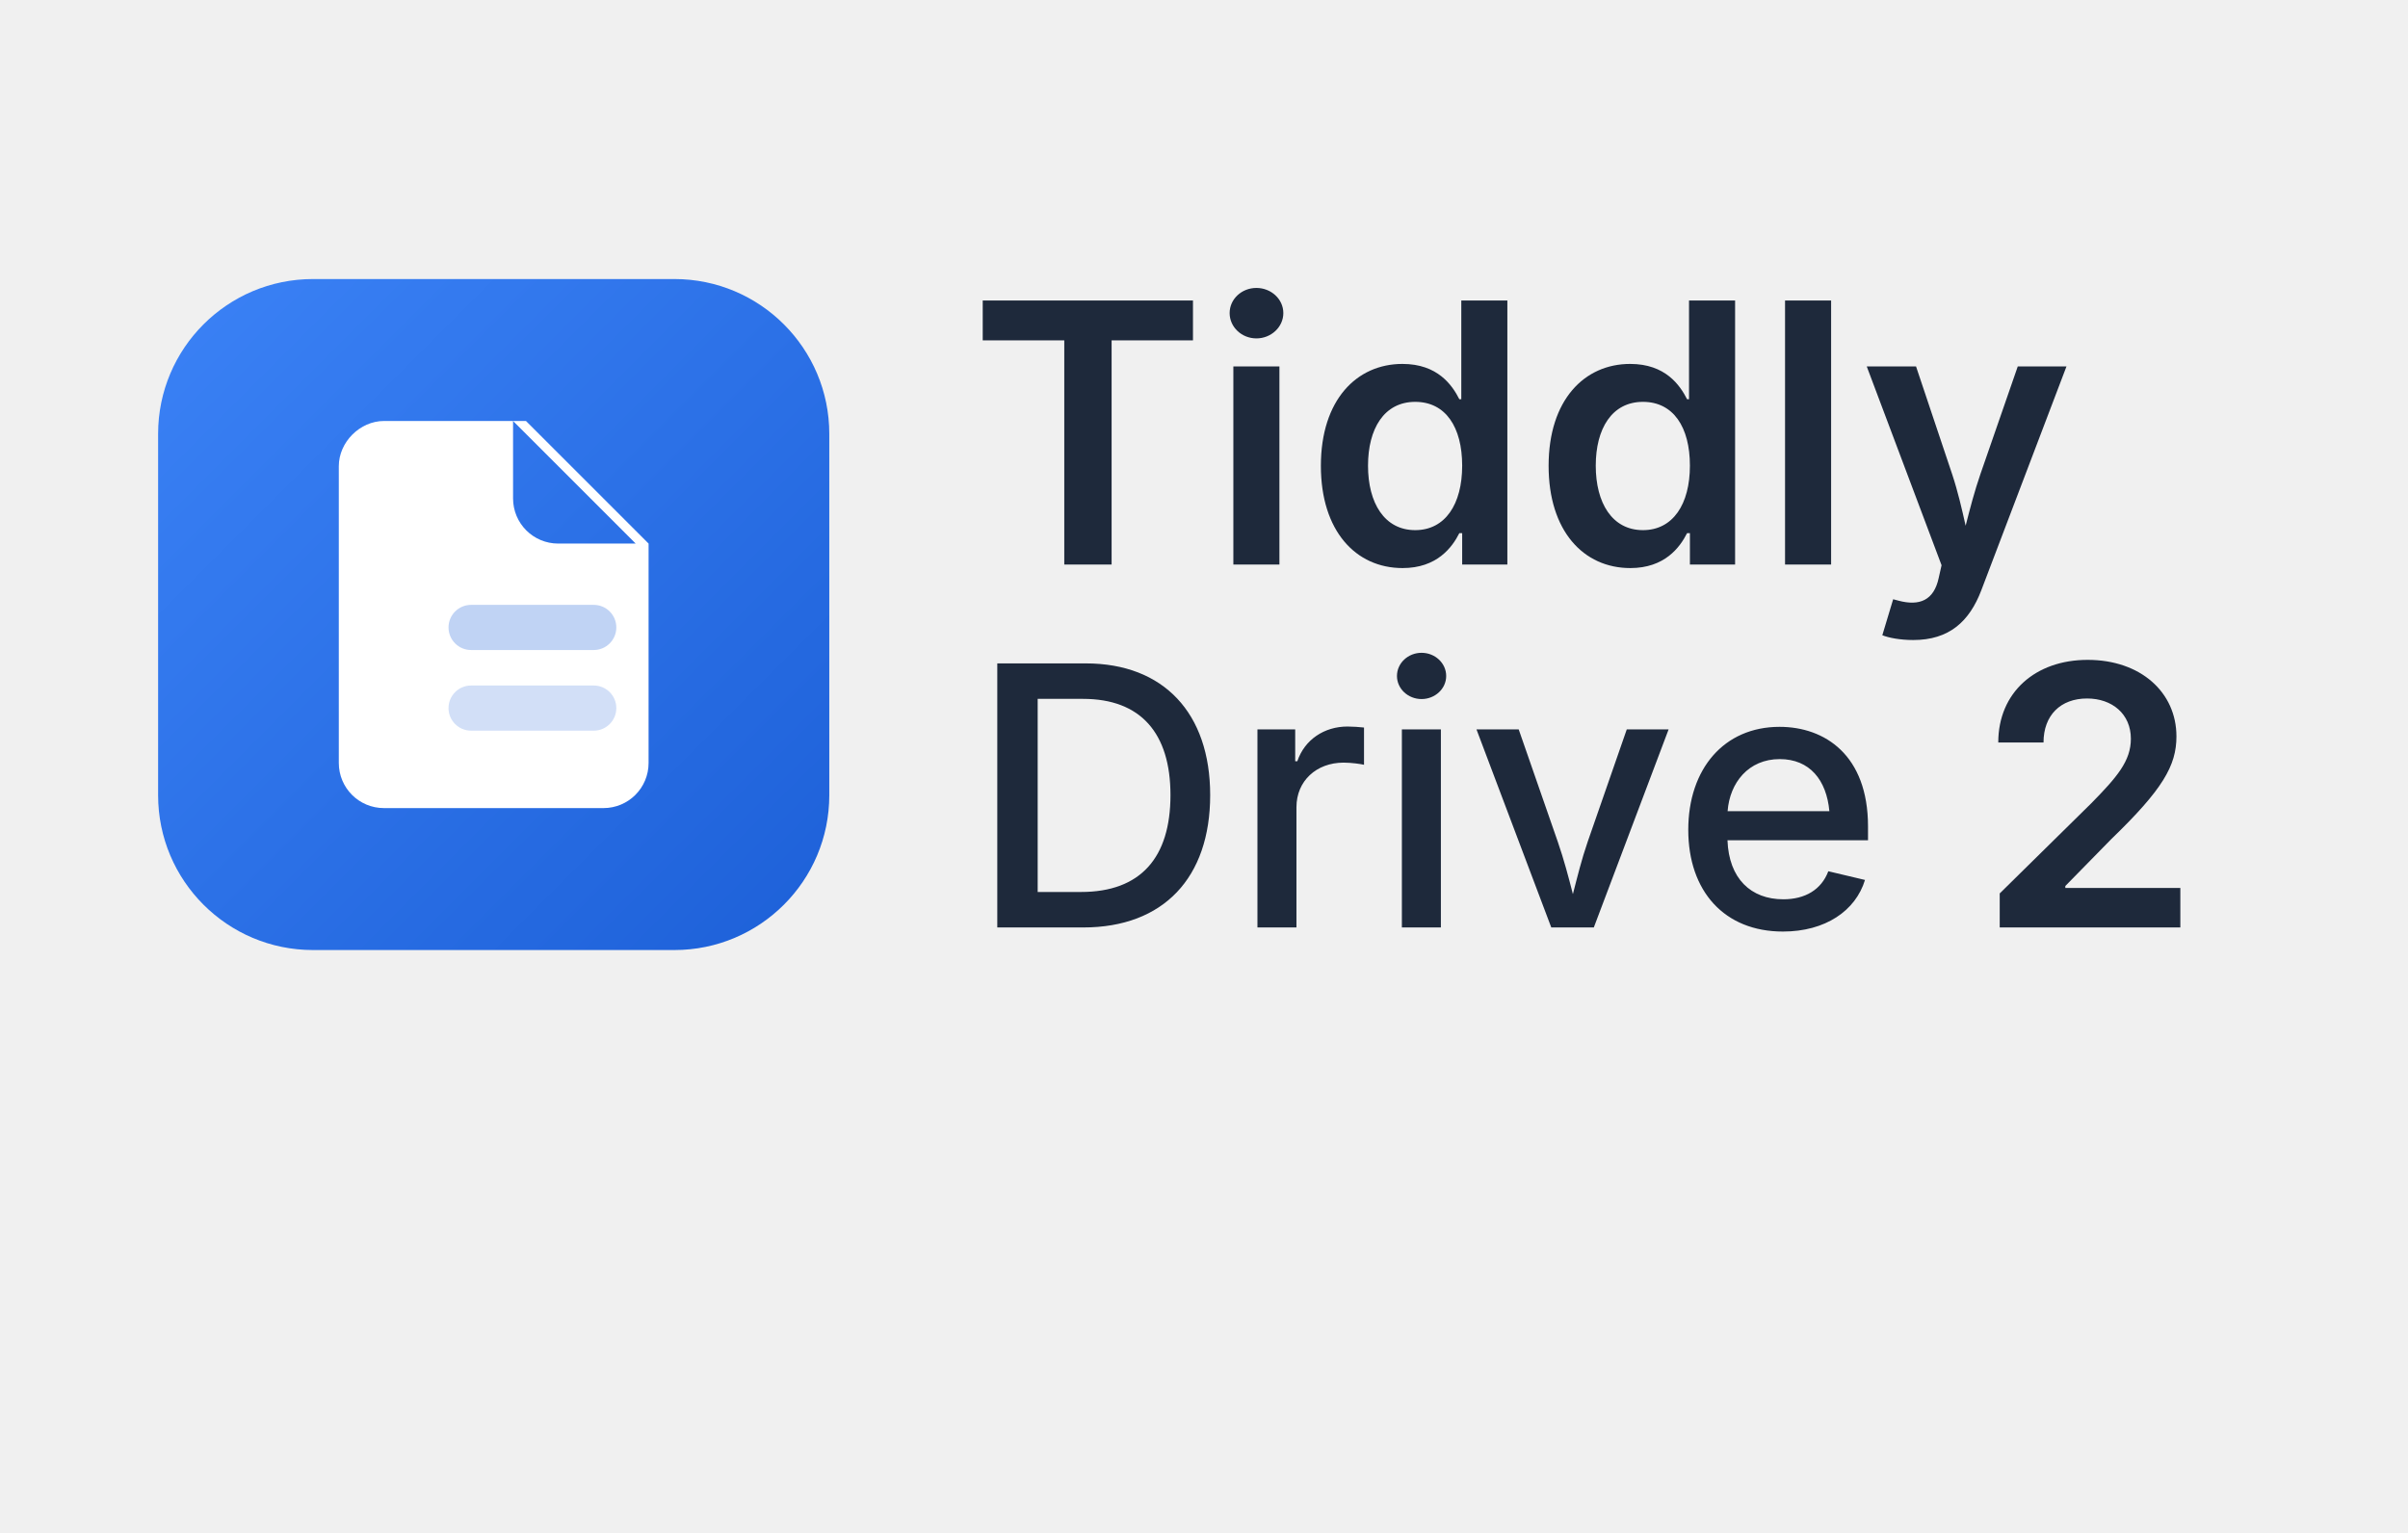
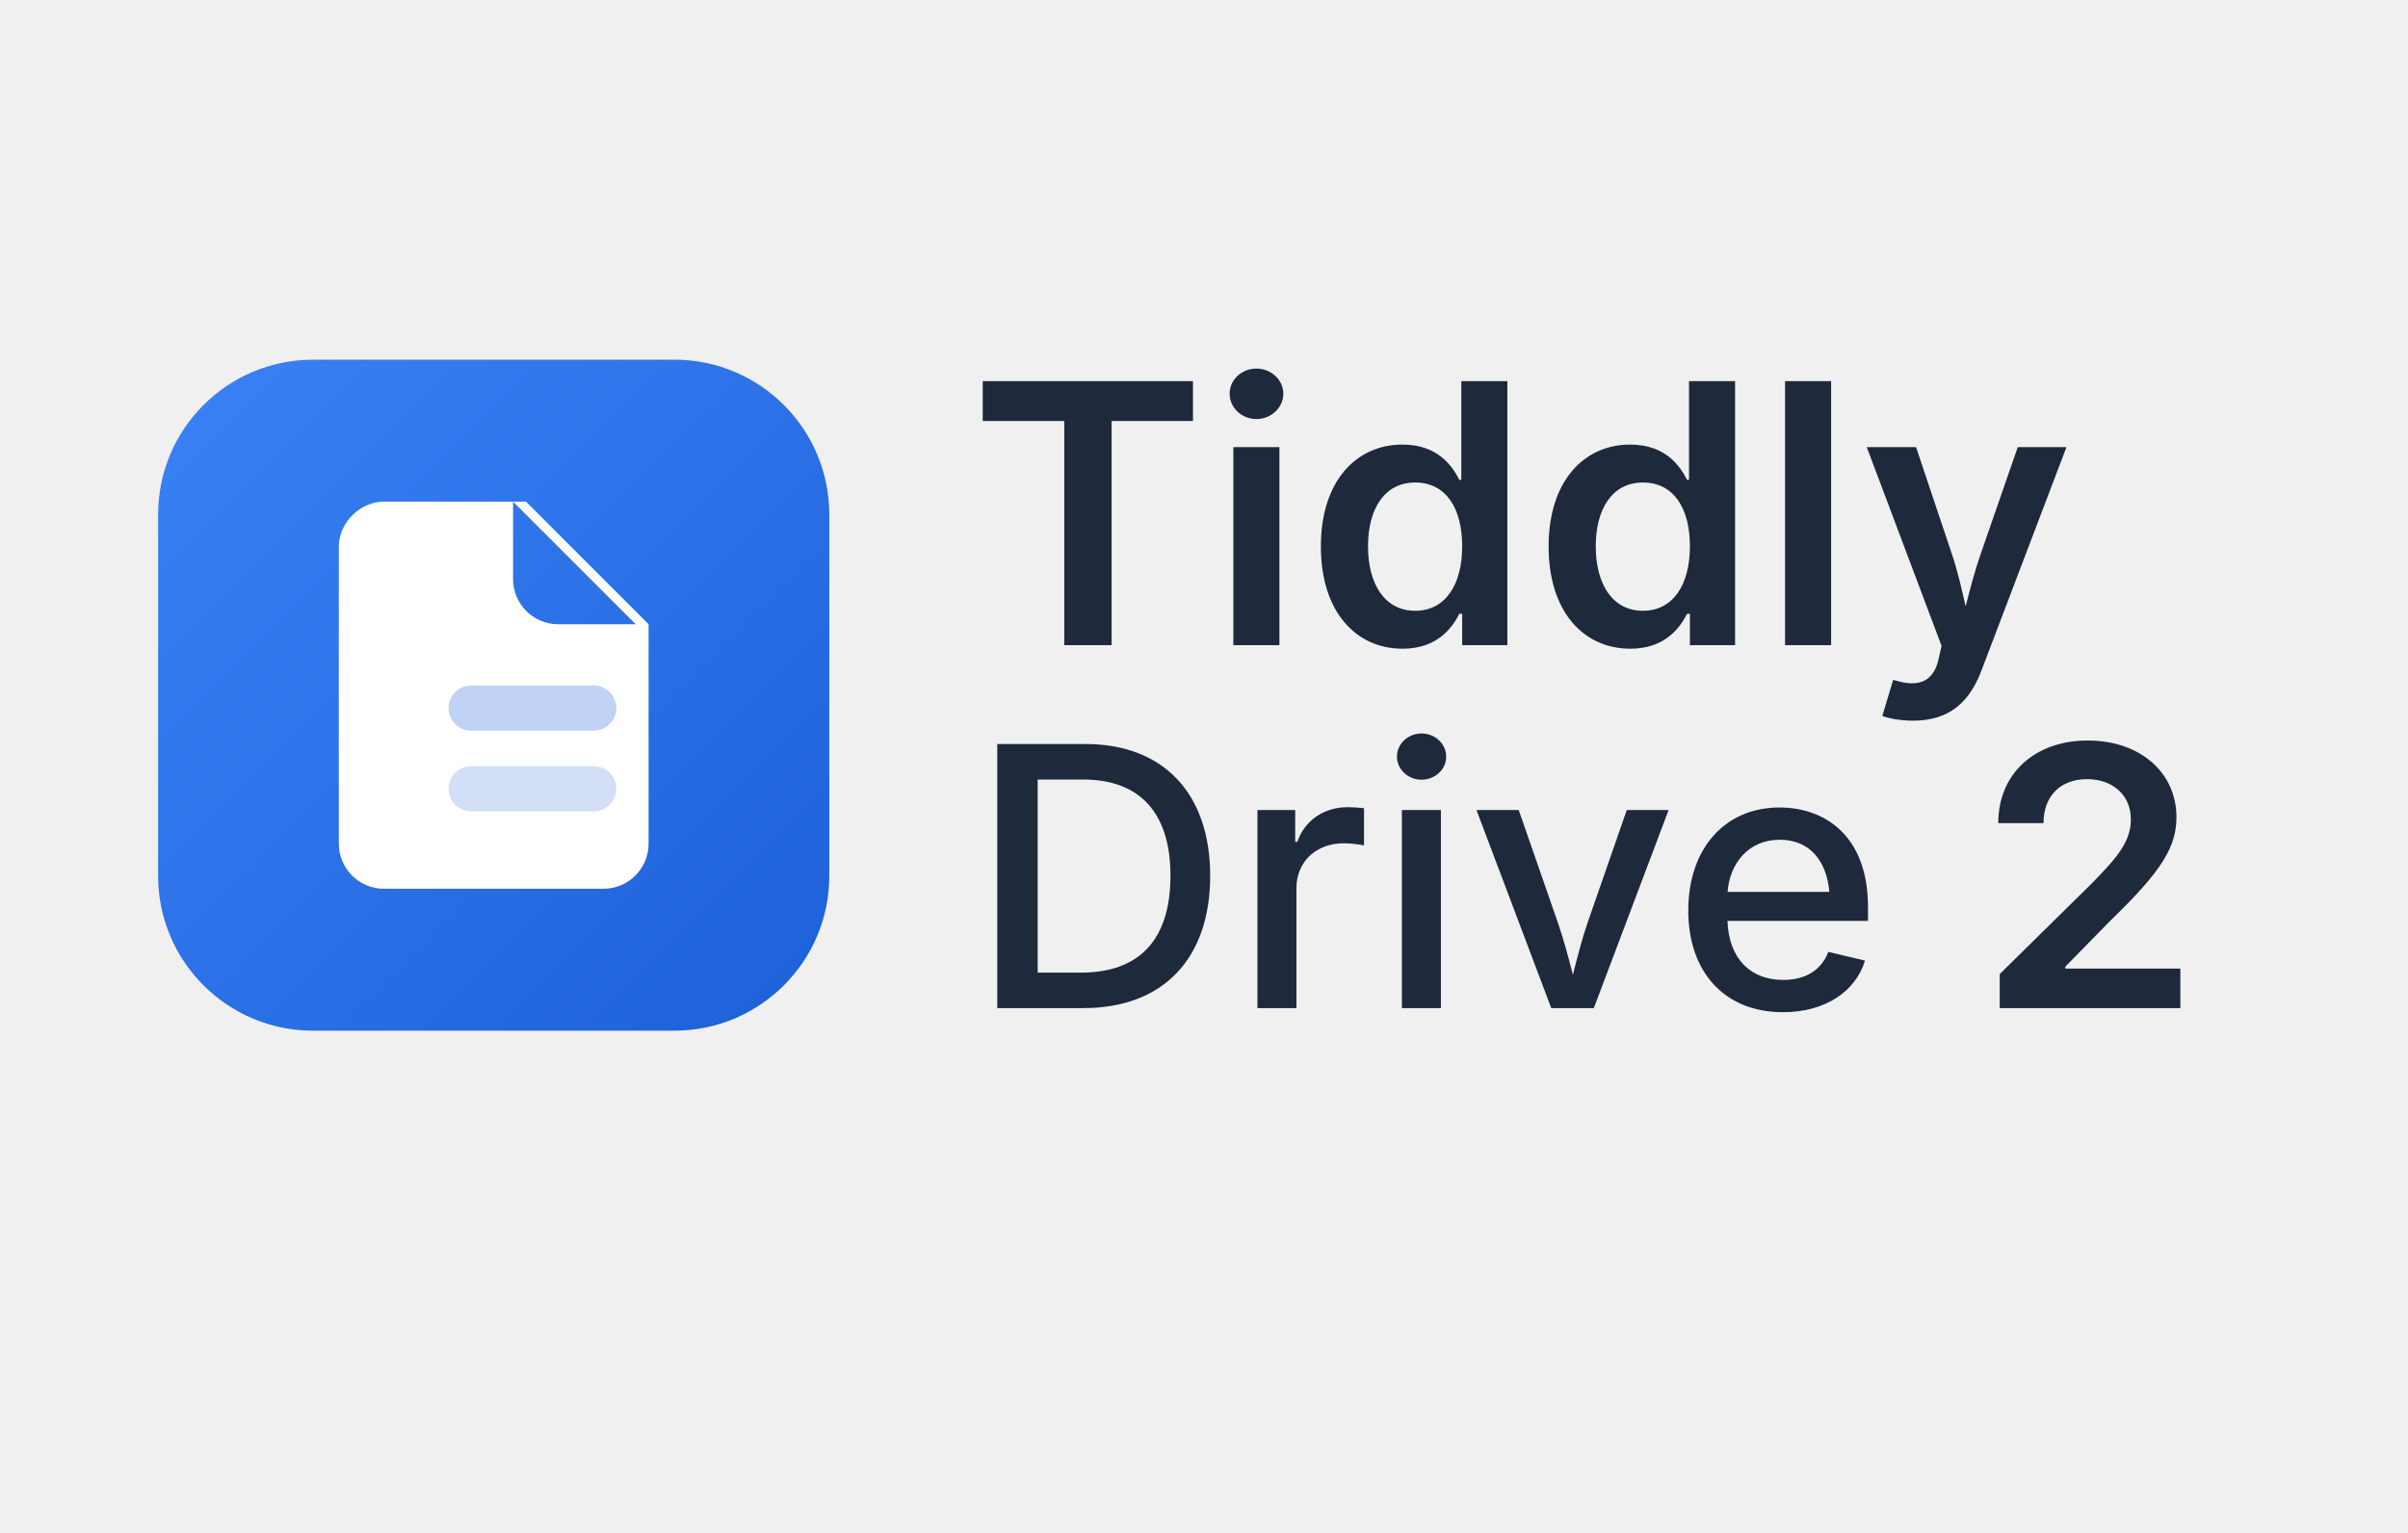
<svg xmlns="http://www.w3.org/2000/svg" width="597" height="380" viewBox="0 0 597 380" role="img" aria-labelledby="title desc">
  <defs>
    <linearGradient id="g2" x1="0" y1="0" x2="1" y2="1">
      <stop offset="0%" stop-color="#3B82F6" />
      <stop offset="100%" stop-color="#1D60D8" />
    </linearGradient>
  </defs>
-   <g id="icon" transform="translate(20 50) scale(0.4)">
+   <g id="icon" transform="translate(20 70) scale(0.4)">
    <rect x="48" y="48" width="416" height="416" rx="96" fill="url(#g2)" />
    <path fill="#FFFFFF" d="M188 136c-14.9 0-28 13.1-28 28v184c0 15.5 12.5 28 28 28h136c15.5 0 28-12.5 28-28V212l-76-76H188zm156 76h-48c-15.5 0-28-12.5-28-28v-48l76 76z" />
    <rect x="228" y="250" width="104" height="28" rx="14" fill="#1D60D8" opacity="0.28" />
    <rect x="228" y="300" width="104" height="28" rx="14" fill="#1D60D8" opacity="0.20" />
  </g>
  <g id="wordmark" font-family="'Inter', 'Helvetica Neue', Arial, sans-serif" font-size="90" font-weight="600" fill="#1E293B" letter-spacing="0.3">
-     <text x="240" y="140">Tiddly</text>
-     <text x="240" y="230">
+     <text x="240" y="160">Tiddly</text>
+     <text x="240" y="250">
      <tspan font-weight="500">Drive</tspan>
      <tspan font-weight="600">2</tspan>
    </text>
  </g>
  <rect x="0" y="0" width="597" height="380" fill="none" />
</svg>
